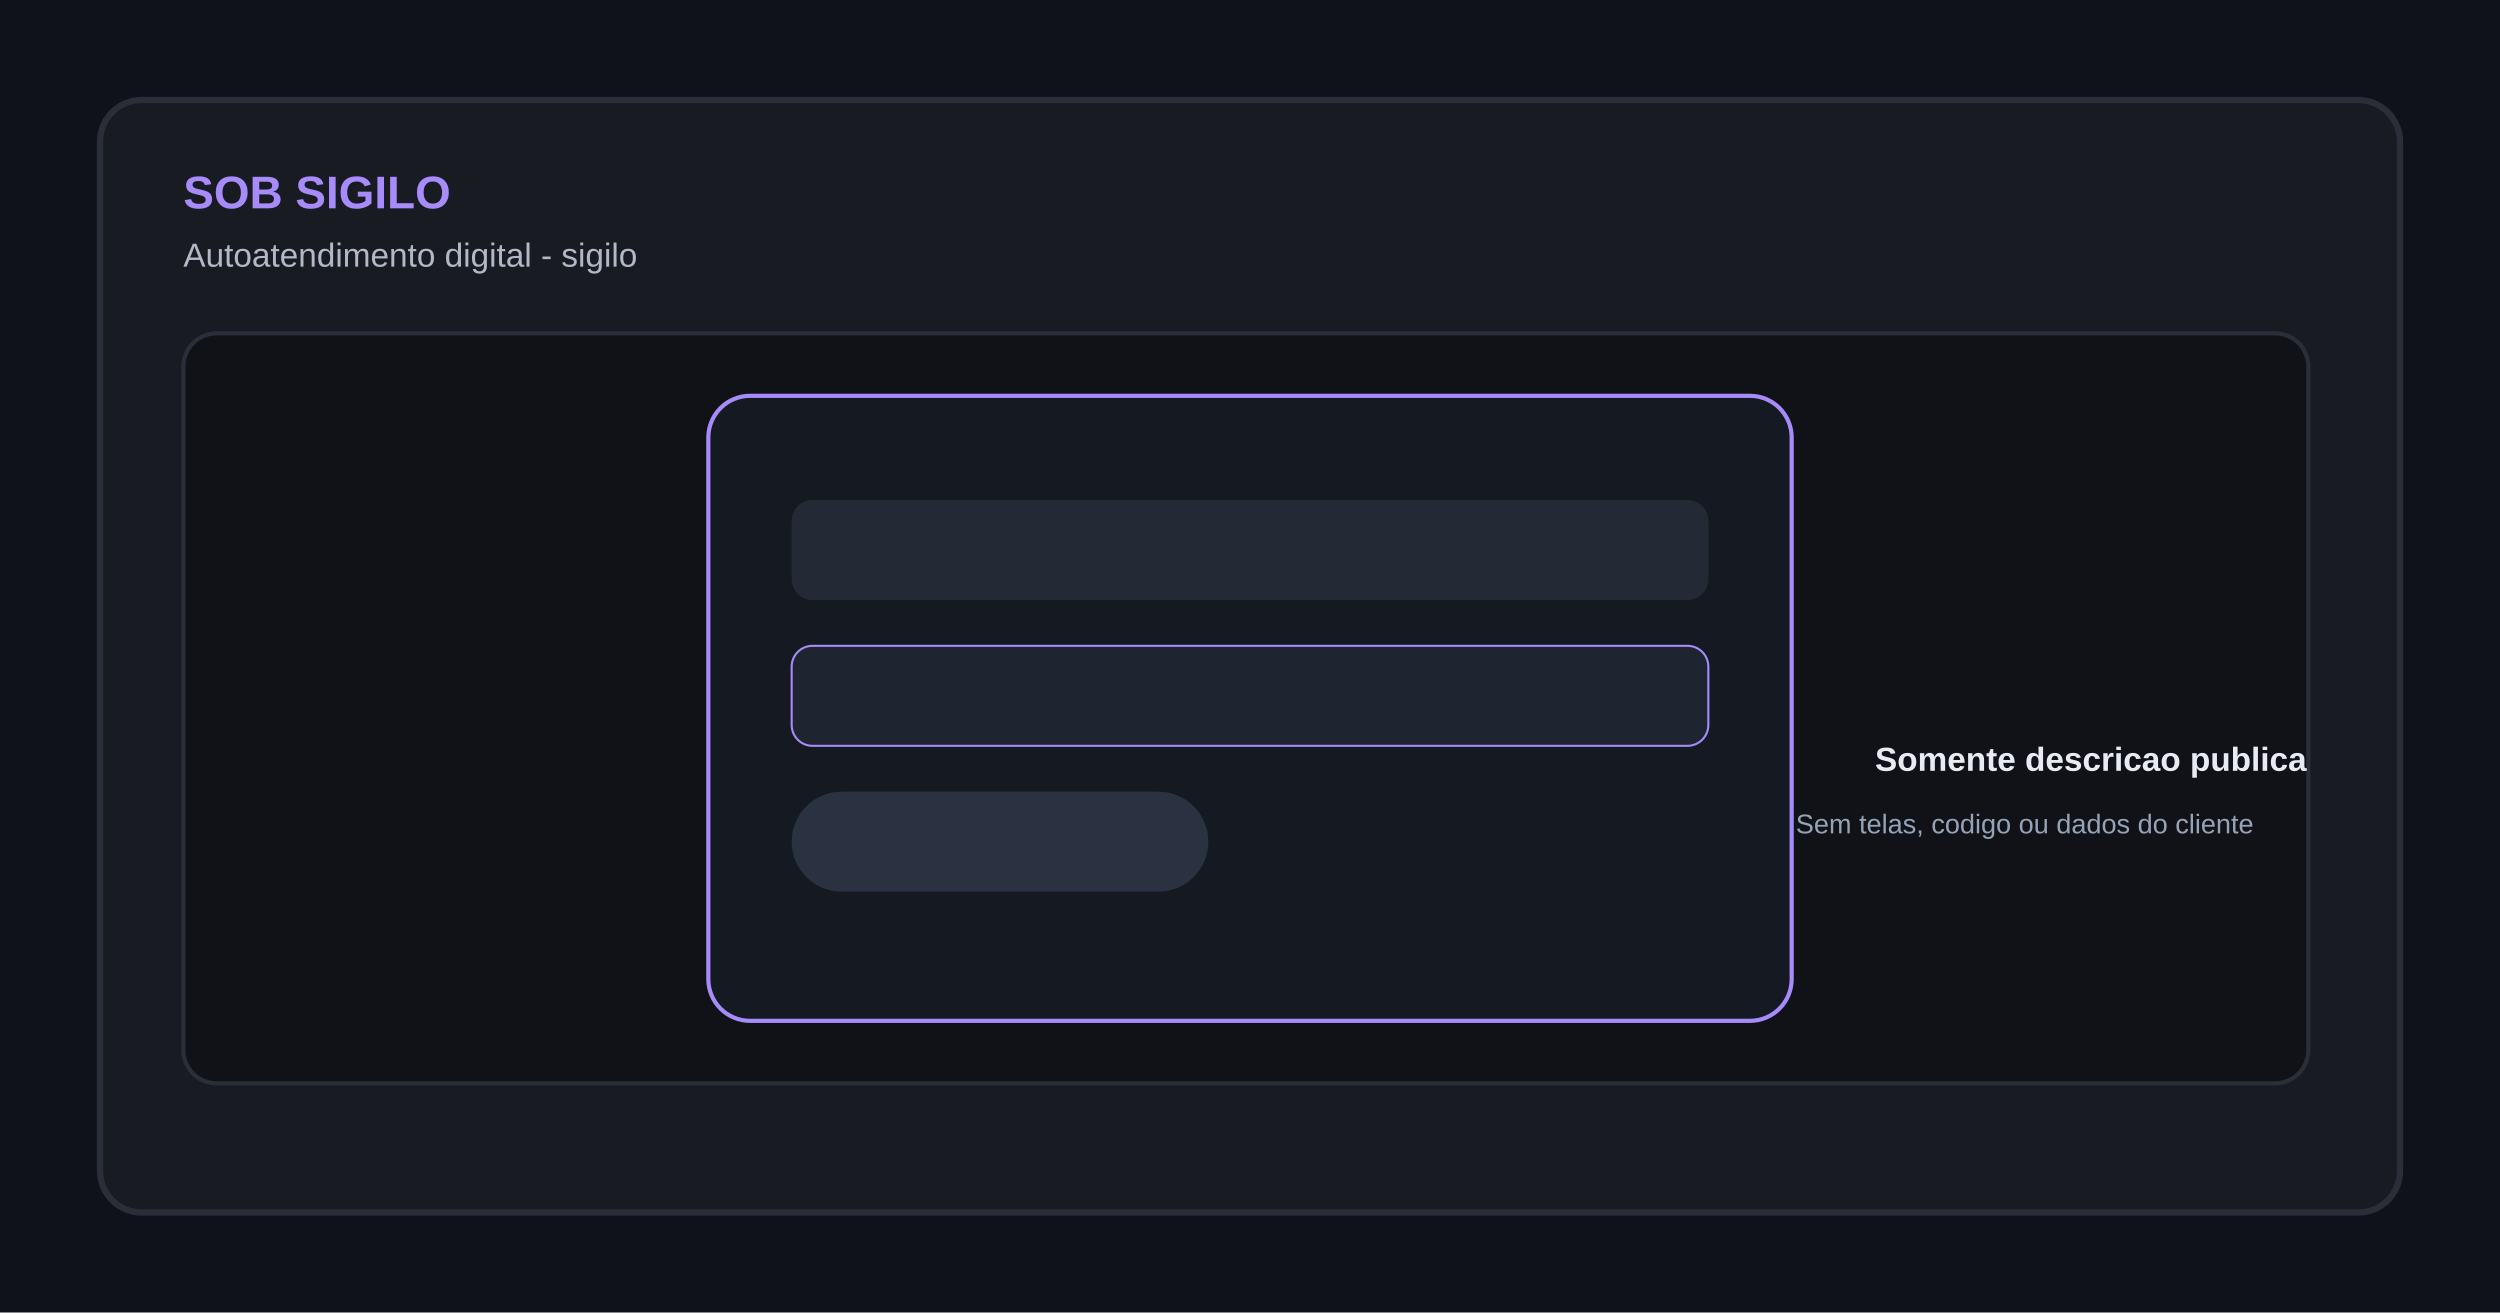
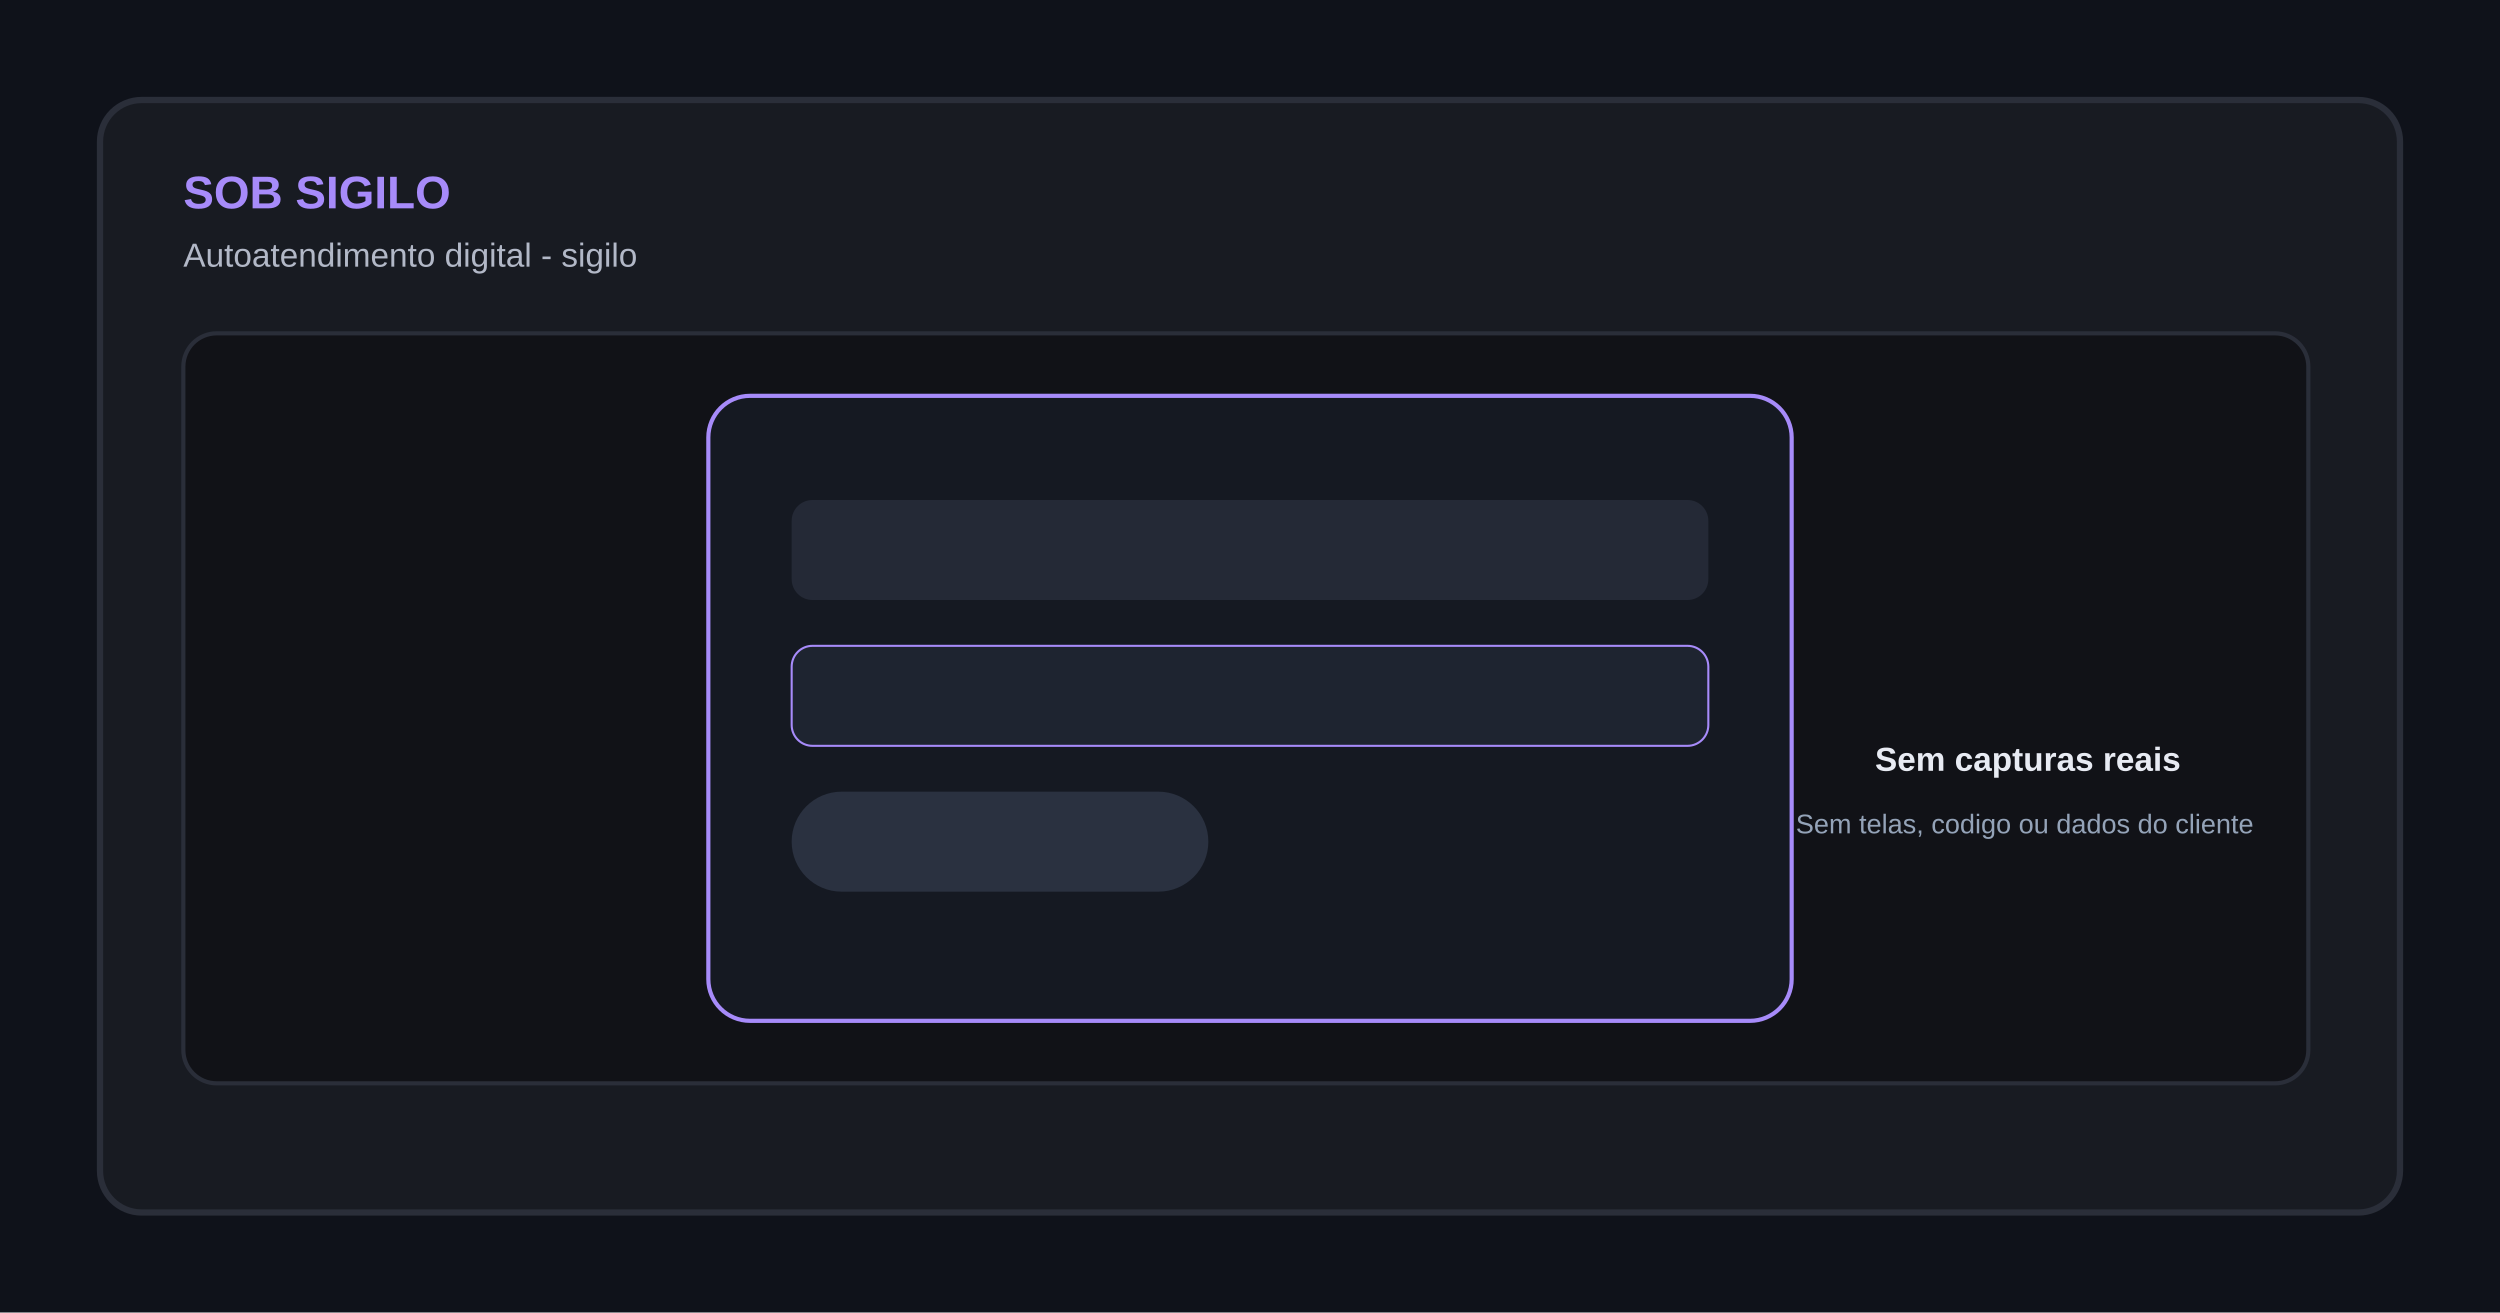
<svg xmlns="http://www.w3.org/2000/svg" width="1200" height="630" viewBox="0 0 1200 630" fill="none">
  <rect width="1200" height="630" fill="#0f121a" />
  <rect x="48" y="48" width="1104" height="534" rx="20" fill="#181b22" stroke="#2a2e39" stroke-width="3" />
  <text x="88" y="100" fill="#a78bfa" font-size="22" font-weight="bold" font-family="Arial, Helvetica, sans-serif">SOB SIGILO</text>
  <text x="88" y="128" fill="#b2b8c7" font-size="16" font-family="Arial, Helvetica, sans-serif">Autoatendimento digital  -  sigilo</text>
  <rect x="88" y="160" width="1020" height="360" rx="16" fill="#111217" stroke="#2a2e39" stroke-width="2" />
  <rect x="340" y="190" width="520" height="300" rx="20" fill="#151922" stroke="#a78bfa" stroke-width="2" />
  <rect x="380" y="240" width="440" height="48" rx="10" fill="#242936" />
  <rect x="380" y="310" width="440" height="48" rx="10" fill="#1e2430" stroke="#a78bfa" stroke-width="1" />
  <rect x="380" y="380" width="200" height="48" rx="24" fill="#2a3140" />
-   <text x="900" y="370" fill="#e8ebf3" font-size="16" font-weight="bold" font-family="Arial, Helvetica, sans-serif">Somente descricao publica</text>
+   <text x="900" y="370" fill="#e8ebf3" font-size="16" font-weight="bold" font-family="Arial, Helvetica, sans-serif">Sem capturas reais</text>
  <text x="862" y="400" fill="#94a3b8" font-size="13" font-family="Arial, Helvetica, sans-serif">Sem telas, codigo ou dados do cliente</text>
</svg>
